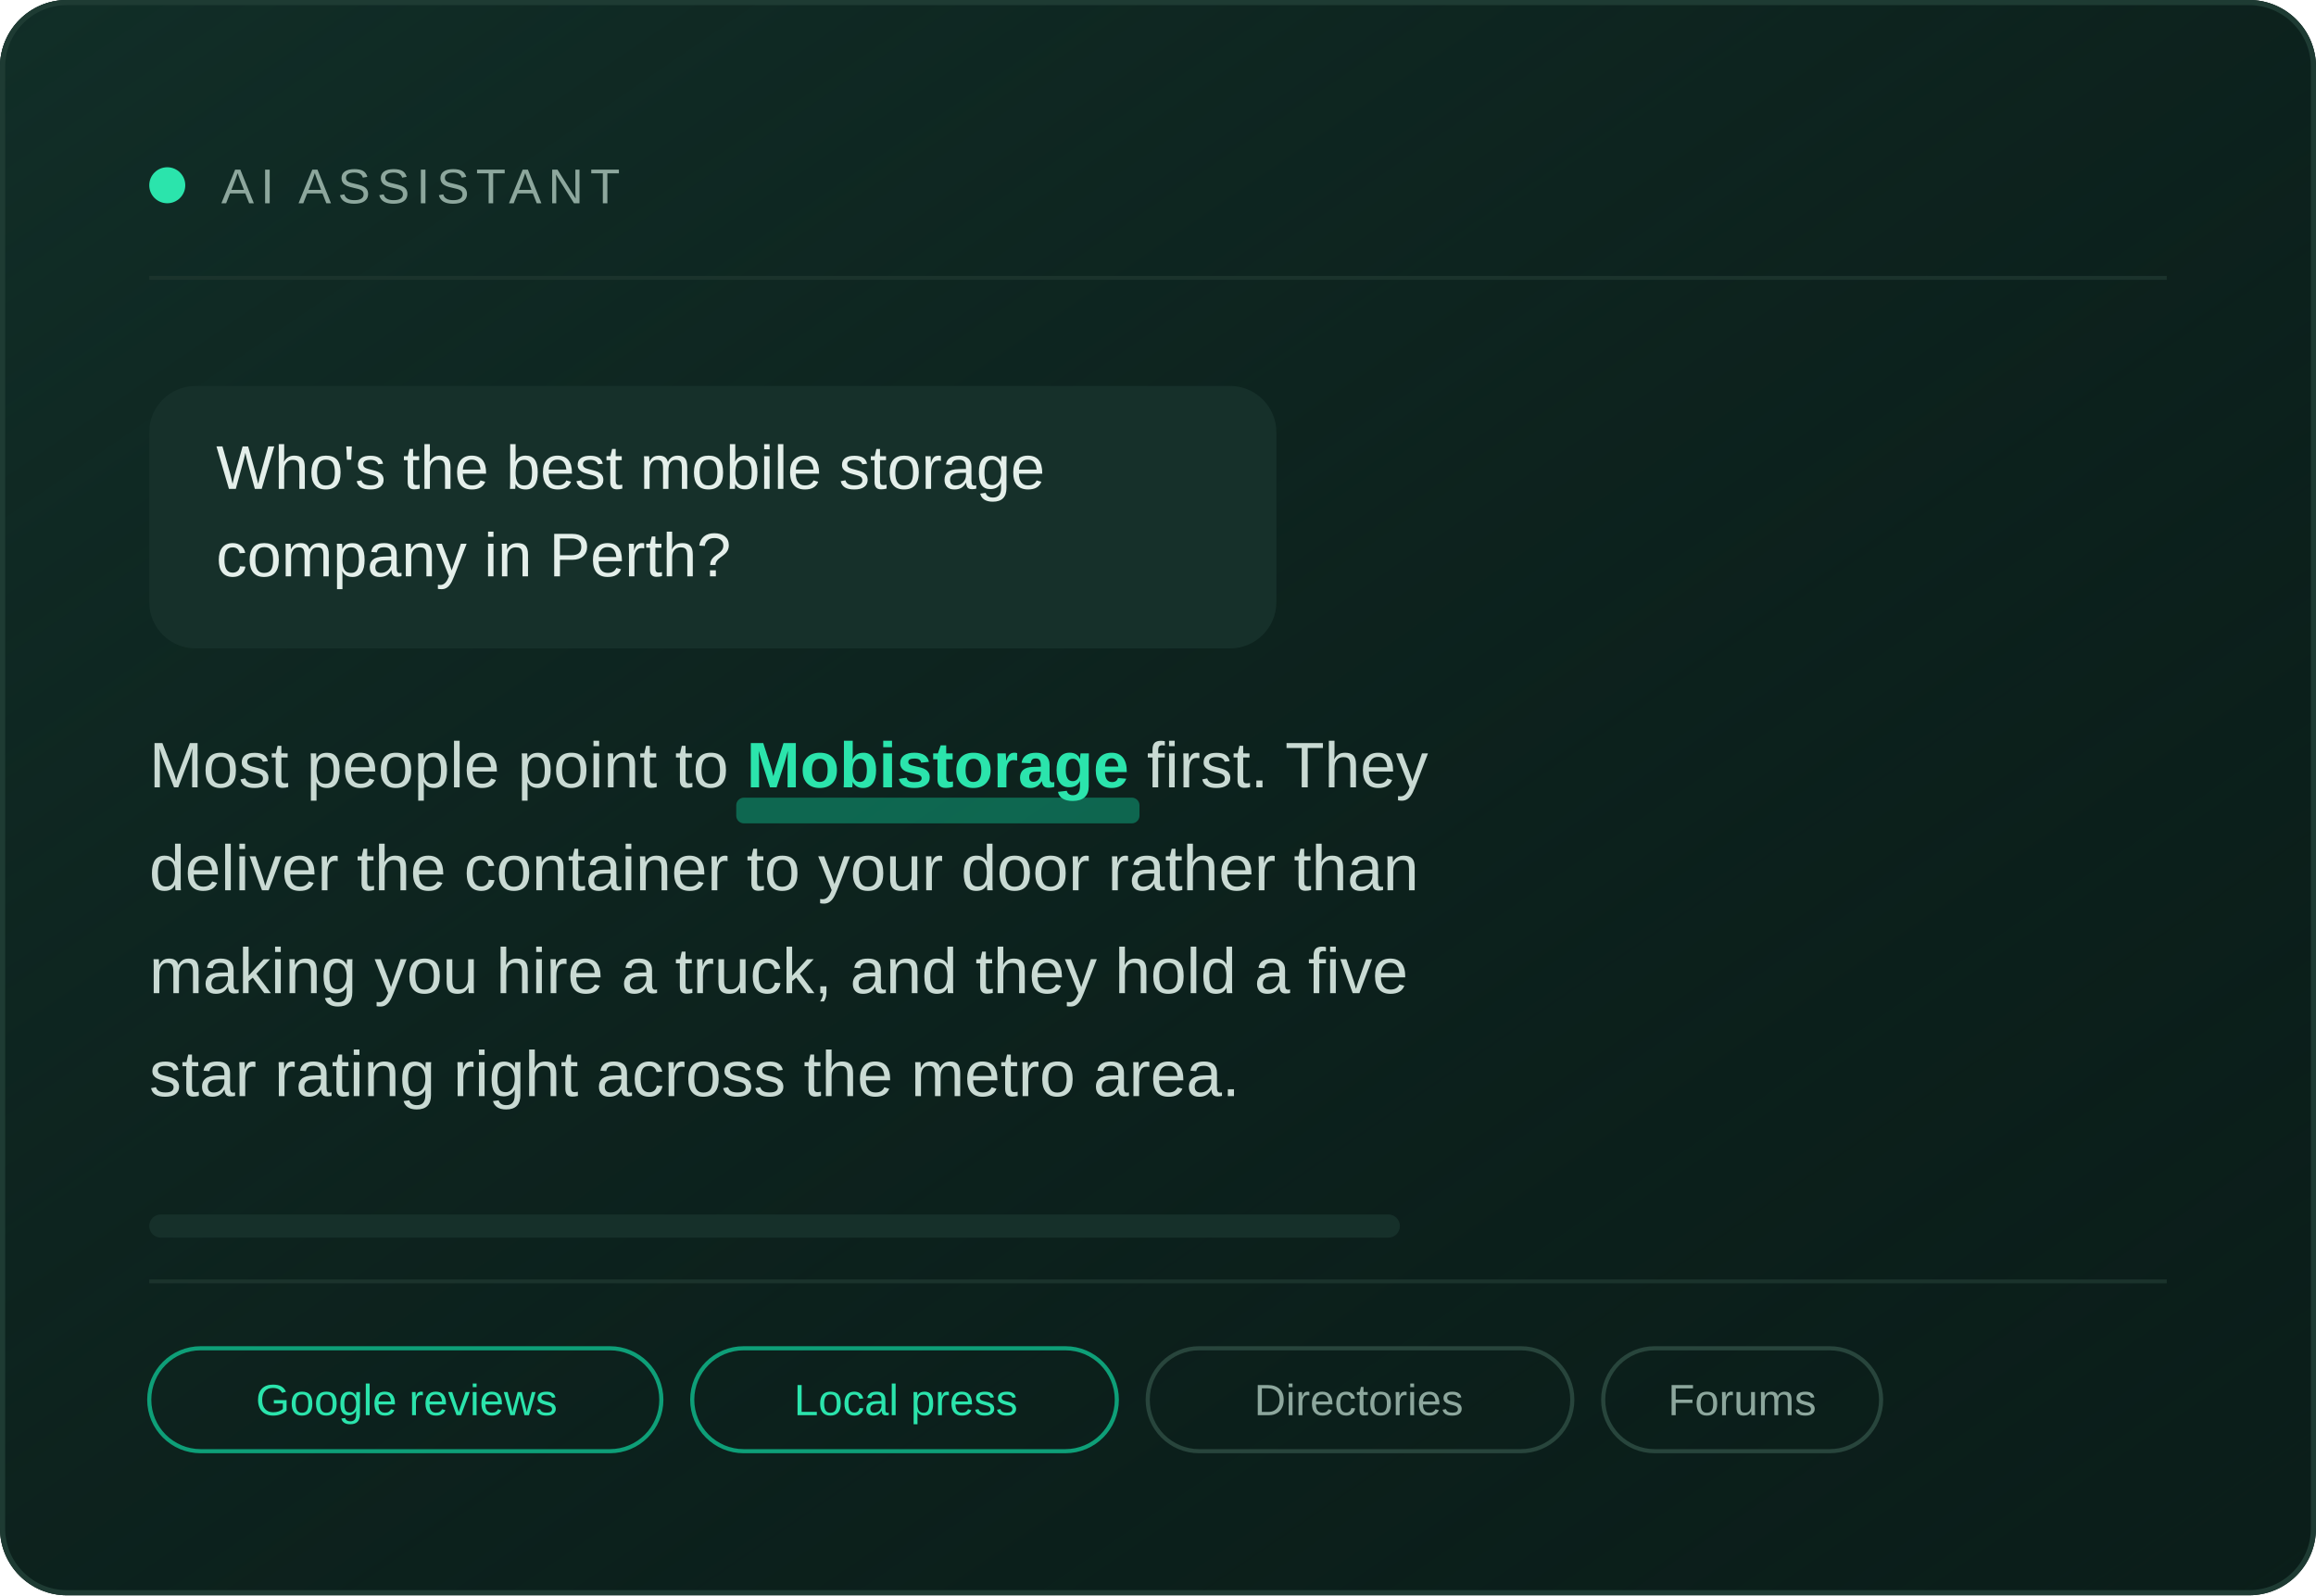
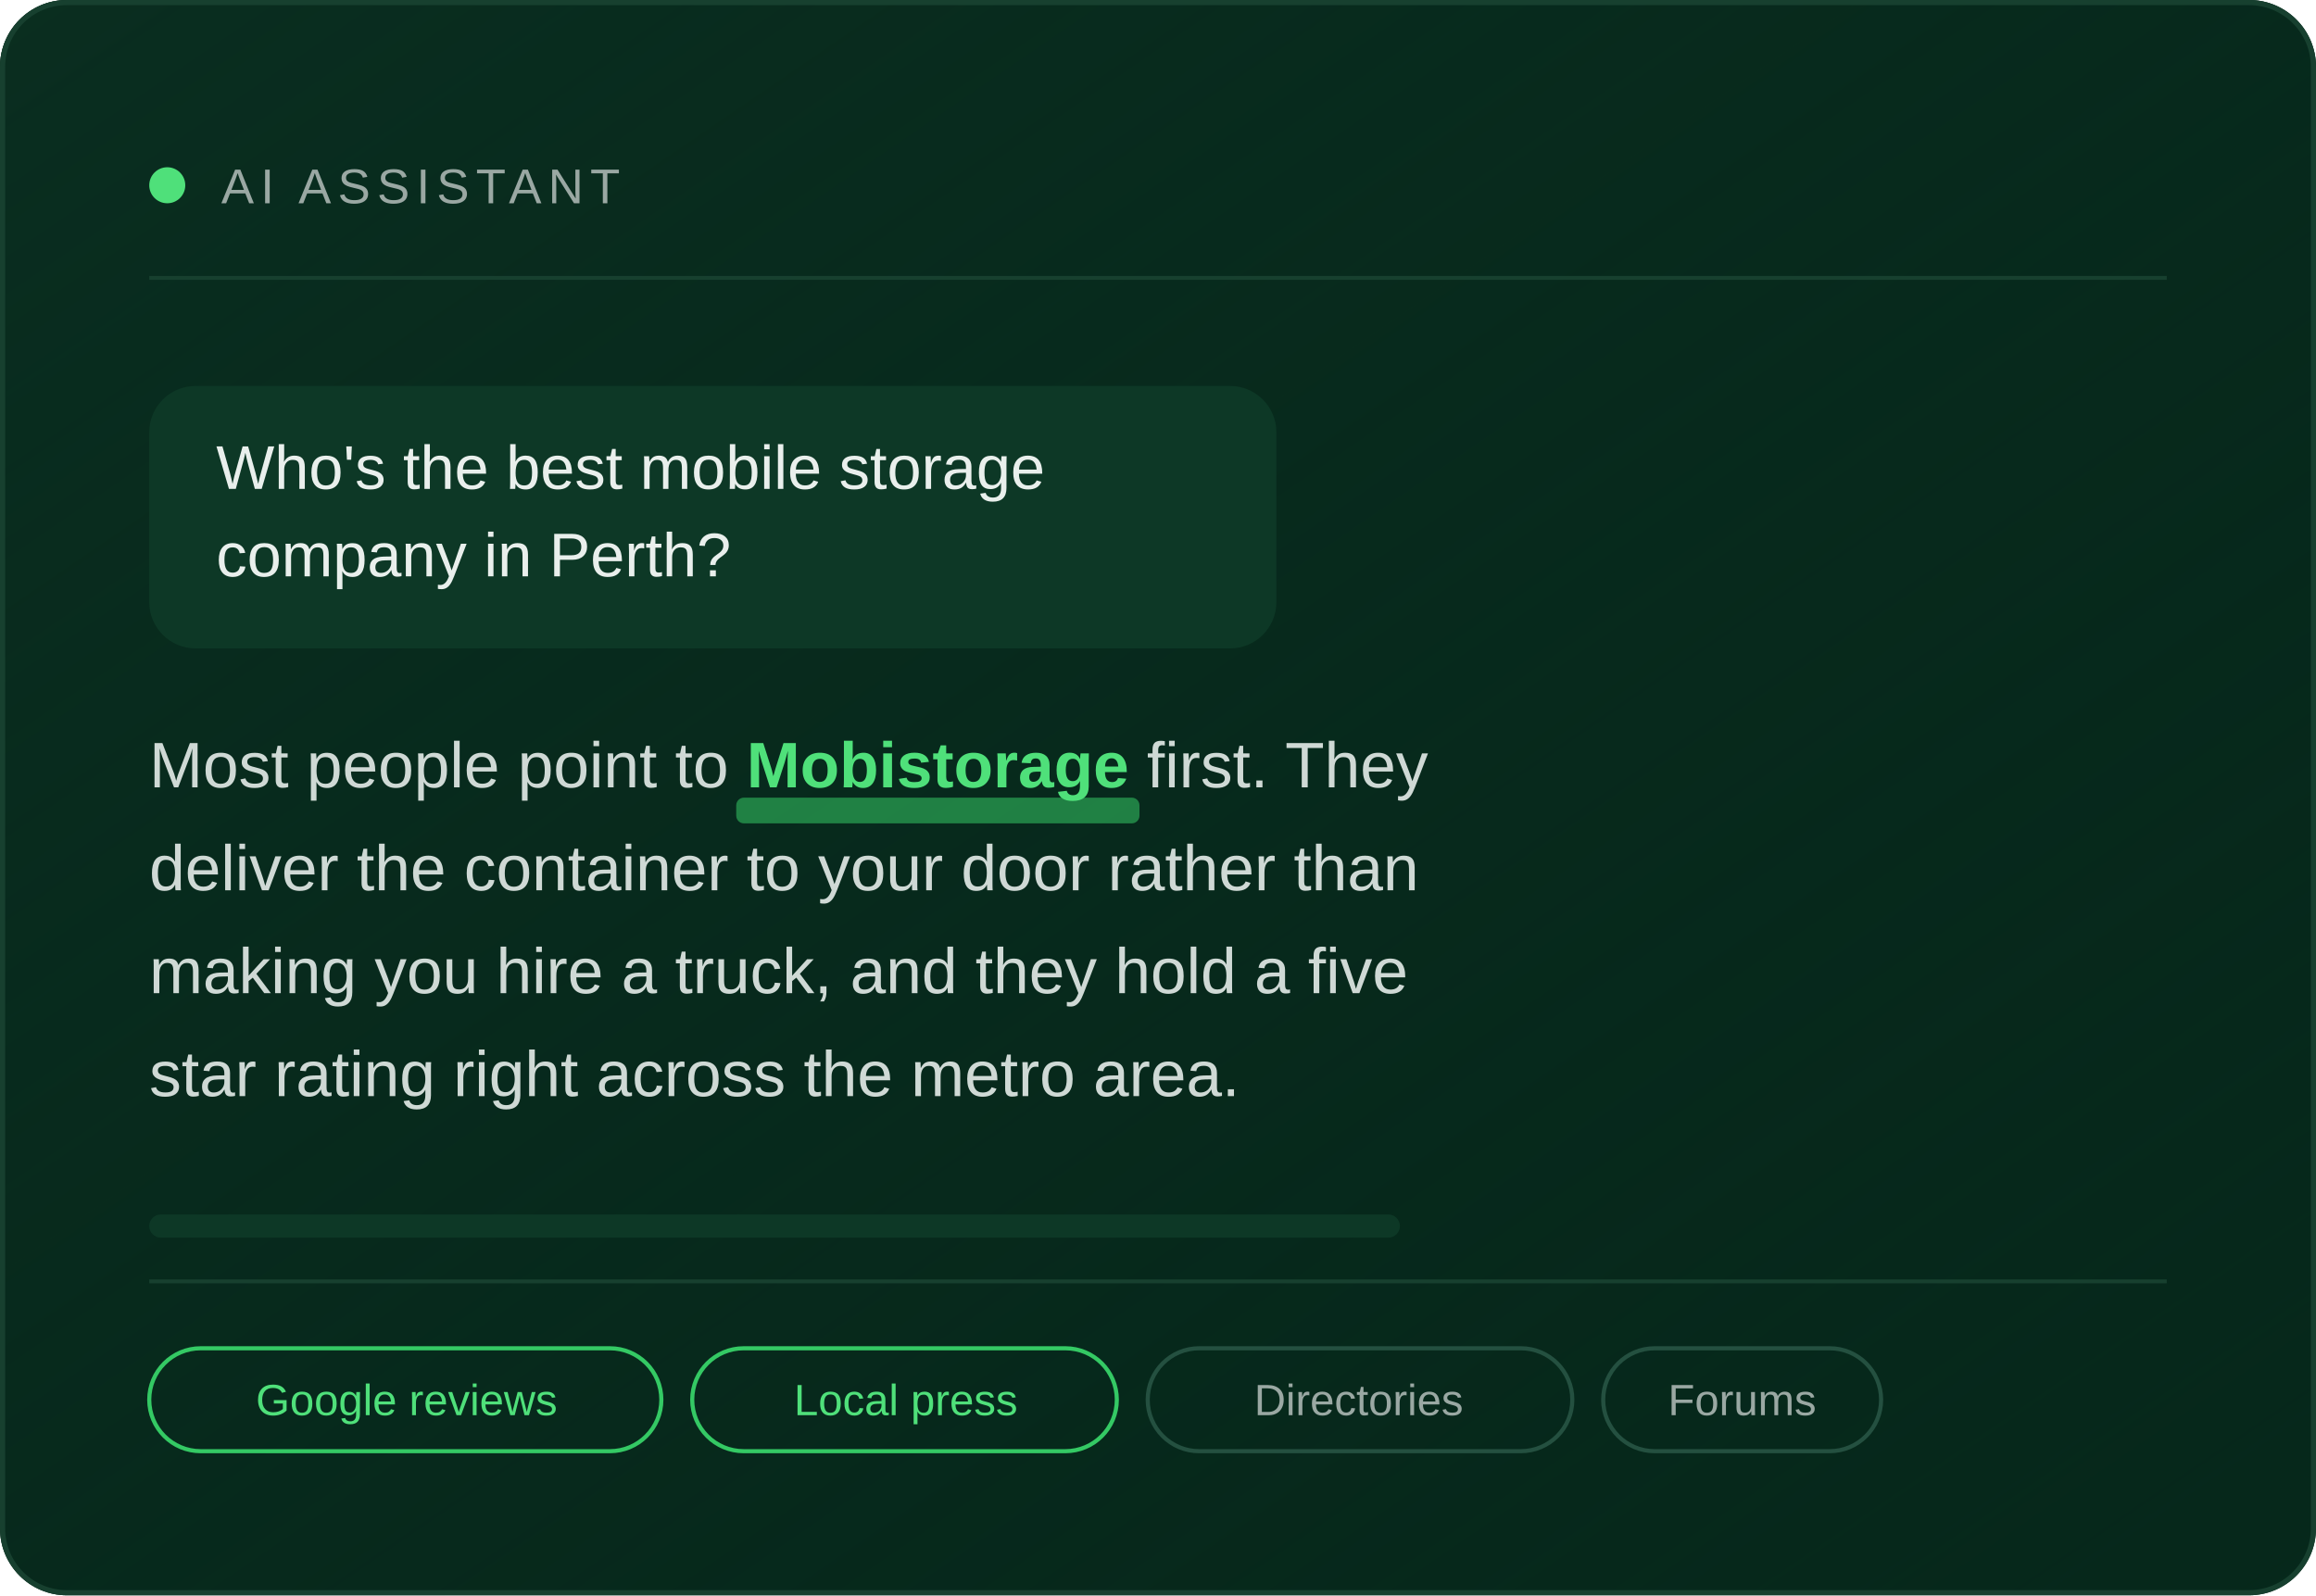
<svg xmlns="http://www.w3.org/2000/svg" viewBox="0 0 900 620" width="900" height="620" role="img" aria-label="An AI assistant naming Mobistorage as the best mobile storage company in Perth">
  <defs>
    <linearGradient id="g" x1="0" y1="0" x2="1" y2="1">
-       <stop offset="0%" stop-color="#123029" stop-opacity="0.9" />
-       <stop offset="100%" stop-color="#0B1E1A" stop-opacity="0" />
+       <stop offset="0%" stop-color="#0A2E20" stop-opacity="0.9" />
+       <stop offset="100%" stop-color="#06281B" stop-opacity="0" />
    </linearGradient>
  </defs>
-   <rect width="900" height="620" rx="26" fill="#0B1E1A" />
+   <rect width="900" height="620" rx="26" fill="#06281B" />
  <rect width="900" height="620" rx="26" fill="url(#g)" />
-   <rect x="1" y="1" width="898" height="618" rx="25" fill="none" stroke="#1E3B33" stroke-width="2" />
-   <circle cx="65" cy="72" r="7" fill="#2BE4AC" />
-   <text x="86" y="79" font-family="Arial, Helvetica, sans-serif" font-size="19" letter-spacing="2.6" fill="#8DA79D">AI ASSISTANT</text>
-   <path d="M58 108H842" stroke="#1B332C" stroke-width="1.5" />
-   <rect x="58" y="150" width="438" height="102" rx="18" fill="#16302A" />
-   <text x="84" y="190" font-family="Arial, Helvetica, sans-serif" font-size="24" fill="#E4EFEA">Who's the best mobile storage</text>
-   <text x="84" y="224" font-family="Arial, Helvetica, sans-serif" font-size="24" fill="#E4EFEA">company in Perth?</text>
-   <rect x="286.1" y="310" width="156.7" height="10" rx="3" fill="#0E9F78" opacity="0.55" />
-   <text x="58" y="306" font-family="Arial, Helvetica, sans-serif" font-size="25" fill="#C9DAD3">Most people point to <tspan fill="#2BE4AC" font-weight="bold">Mobistorage</tspan> first. They</text>
-   <text x="58" y="346" font-family="Arial, Helvetica, sans-serif" font-size="25" fill="#C9DAD3">deliver the container to your door rather than</text>
-   <text x="58" y="386" font-family="Arial, Helvetica, sans-serif" font-size="25" fill="#C9DAD3">making you hire a truck, and they hold a five</text>
-   <text x="58" y="426" font-family="Arial, Helvetica, sans-serif" font-size="25" fill="#C9DAD3">star rating right across the metro area.</text>
-   <rect x="58" y="472" width="486" height="9" rx="4.5" fill="#16302A" />
-   <path d="M58 498H842" stroke="#1B332C" stroke-width="1.5" />
-   <rect x="58" y="524" width="199" height="40" rx="20" fill="none" stroke="#0E9F78" stroke-width="1.6" />
-   <text x="158" y="550" text-anchor="middle" font-family="Arial, Helvetica, sans-serif" font-size="17" fill="#2BE4AC">Google reviews</text>
-   <rect x="269" y="524" width="165" height="40" rx="20" fill="none" stroke="#0E9F78" stroke-width="1.6" />
-   <text x="352" y="550" text-anchor="middle" font-family="Arial, Helvetica, sans-serif" font-size="17" fill="#2BE4AC">Local press</text>
-   <rect x="446" y="524" width="165" height="40" rx="20" fill="none" stroke="#28453C" stroke-width="1.6" />
-   <text x="528" y="550" text-anchor="middle" font-family="Arial, Helvetica, sans-serif" font-size="17" fill="#8DA79D">Directories</text>
-   <rect x="623" y="524" width="108" height="40" rx="20" fill="none" stroke="#28453C" stroke-width="1.6" />
-   <text x="677" y="550" text-anchor="middle" font-family="Arial, Helvetica, sans-serif" font-size="17" fill="#8DA79D">Forums</text>
+   <rect x="1" y="1" width="898" height="618" rx="25" fill="none" stroke="#17402F" stroke-width="2" />
+   <circle cx="65" cy="72" r="7" fill="#4FE07A" />
+   <text x="86" y="79" font-family="Arial, Helvetica, sans-serif" font-size="19" letter-spacing="2.6" fill="#9AA8A3">AI ASSISTANT</text>
+   <path d="M58 108H842" stroke="#17402F" stroke-width="1.5" />
+   <rect x="58" y="150" width="438" height="102" rx="18" fill="#0D3826" />
+   <text x="84" y="190" font-family="Arial, Helvetica, sans-serif" font-size="24" fill="#E9EFEC">Who's the best mobile storage</text>
+   <text x="84" y="224" font-family="Arial, Helvetica, sans-serif" font-size="24" fill="#E9EFEC">company in Perth?</text>
+   <rect x="286.1" y="310" width="156.7" height="10" rx="3" fill="#34C964" opacity="0.55" />
+   <text x="58" y="306" font-family="Arial, Helvetica, sans-serif" font-size="25" fill="#CFD9D5">Most people point to <tspan fill="#4FE07A" font-weight="bold">Mobistorage</tspan> first. They</text>
+   <text x="58" y="346" font-family="Arial, Helvetica, sans-serif" font-size="25" fill="#CFD9D5">deliver the container to your door rather than</text>
+   <text x="58" y="386" font-family="Arial, Helvetica, sans-serif" font-size="25" fill="#CFD9D5">making you hire a truck, and they hold a five</text>
+   <text x="58" y="426" font-family="Arial, Helvetica, sans-serif" font-size="25" fill="#CFD9D5">star rating right across the metro area.</text>
+   <rect x="58" y="472" width="486" height="9" rx="4.5" fill="#0D3826" />
+   <path d="M58 498H842" stroke="#17402F" stroke-width="1.5" />
+   <rect x="58" y="524" width="199" height="40" rx="20" fill="none" stroke="#34C964" stroke-width="1.6" />
+   <text x="158" y="550" text-anchor="middle" font-family="Arial, Helvetica, sans-serif" font-size="17" fill="#4FE07A">Google reviews</text>
+   <rect x="269" y="524" width="165" height="40" rx="20" fill="none" stroke="#34C964" stroke-width="1.6" />
+   <text x="352" y="550" text-anchor="middle" font-family="Arial, Helvetica, sans-serif" font-size="17" fill="#4FE07A">Local press</text>
+   <rect x="446" y="524" width="165" height="40" rx="20" fill="none" stroke="#245040" stroke-width="1.6" />
+   <text x="528" y="550" text-anchor="middle" font-family="Arial, Helvetica, sans-serif" font-size="17" fill="#9AA8A3">Directories</text>
+   <rect x="623" y="524" width="108" height="40" rx="20" fill="none" stroke="#245040" stroke-width="1.6" />
+   <text x="677" y="550" text-anchor="middle" font-family="Arial, Helvetica, sans-serif" font-size="17" fill="#9AA8A3">Forums</text>
</svg>
